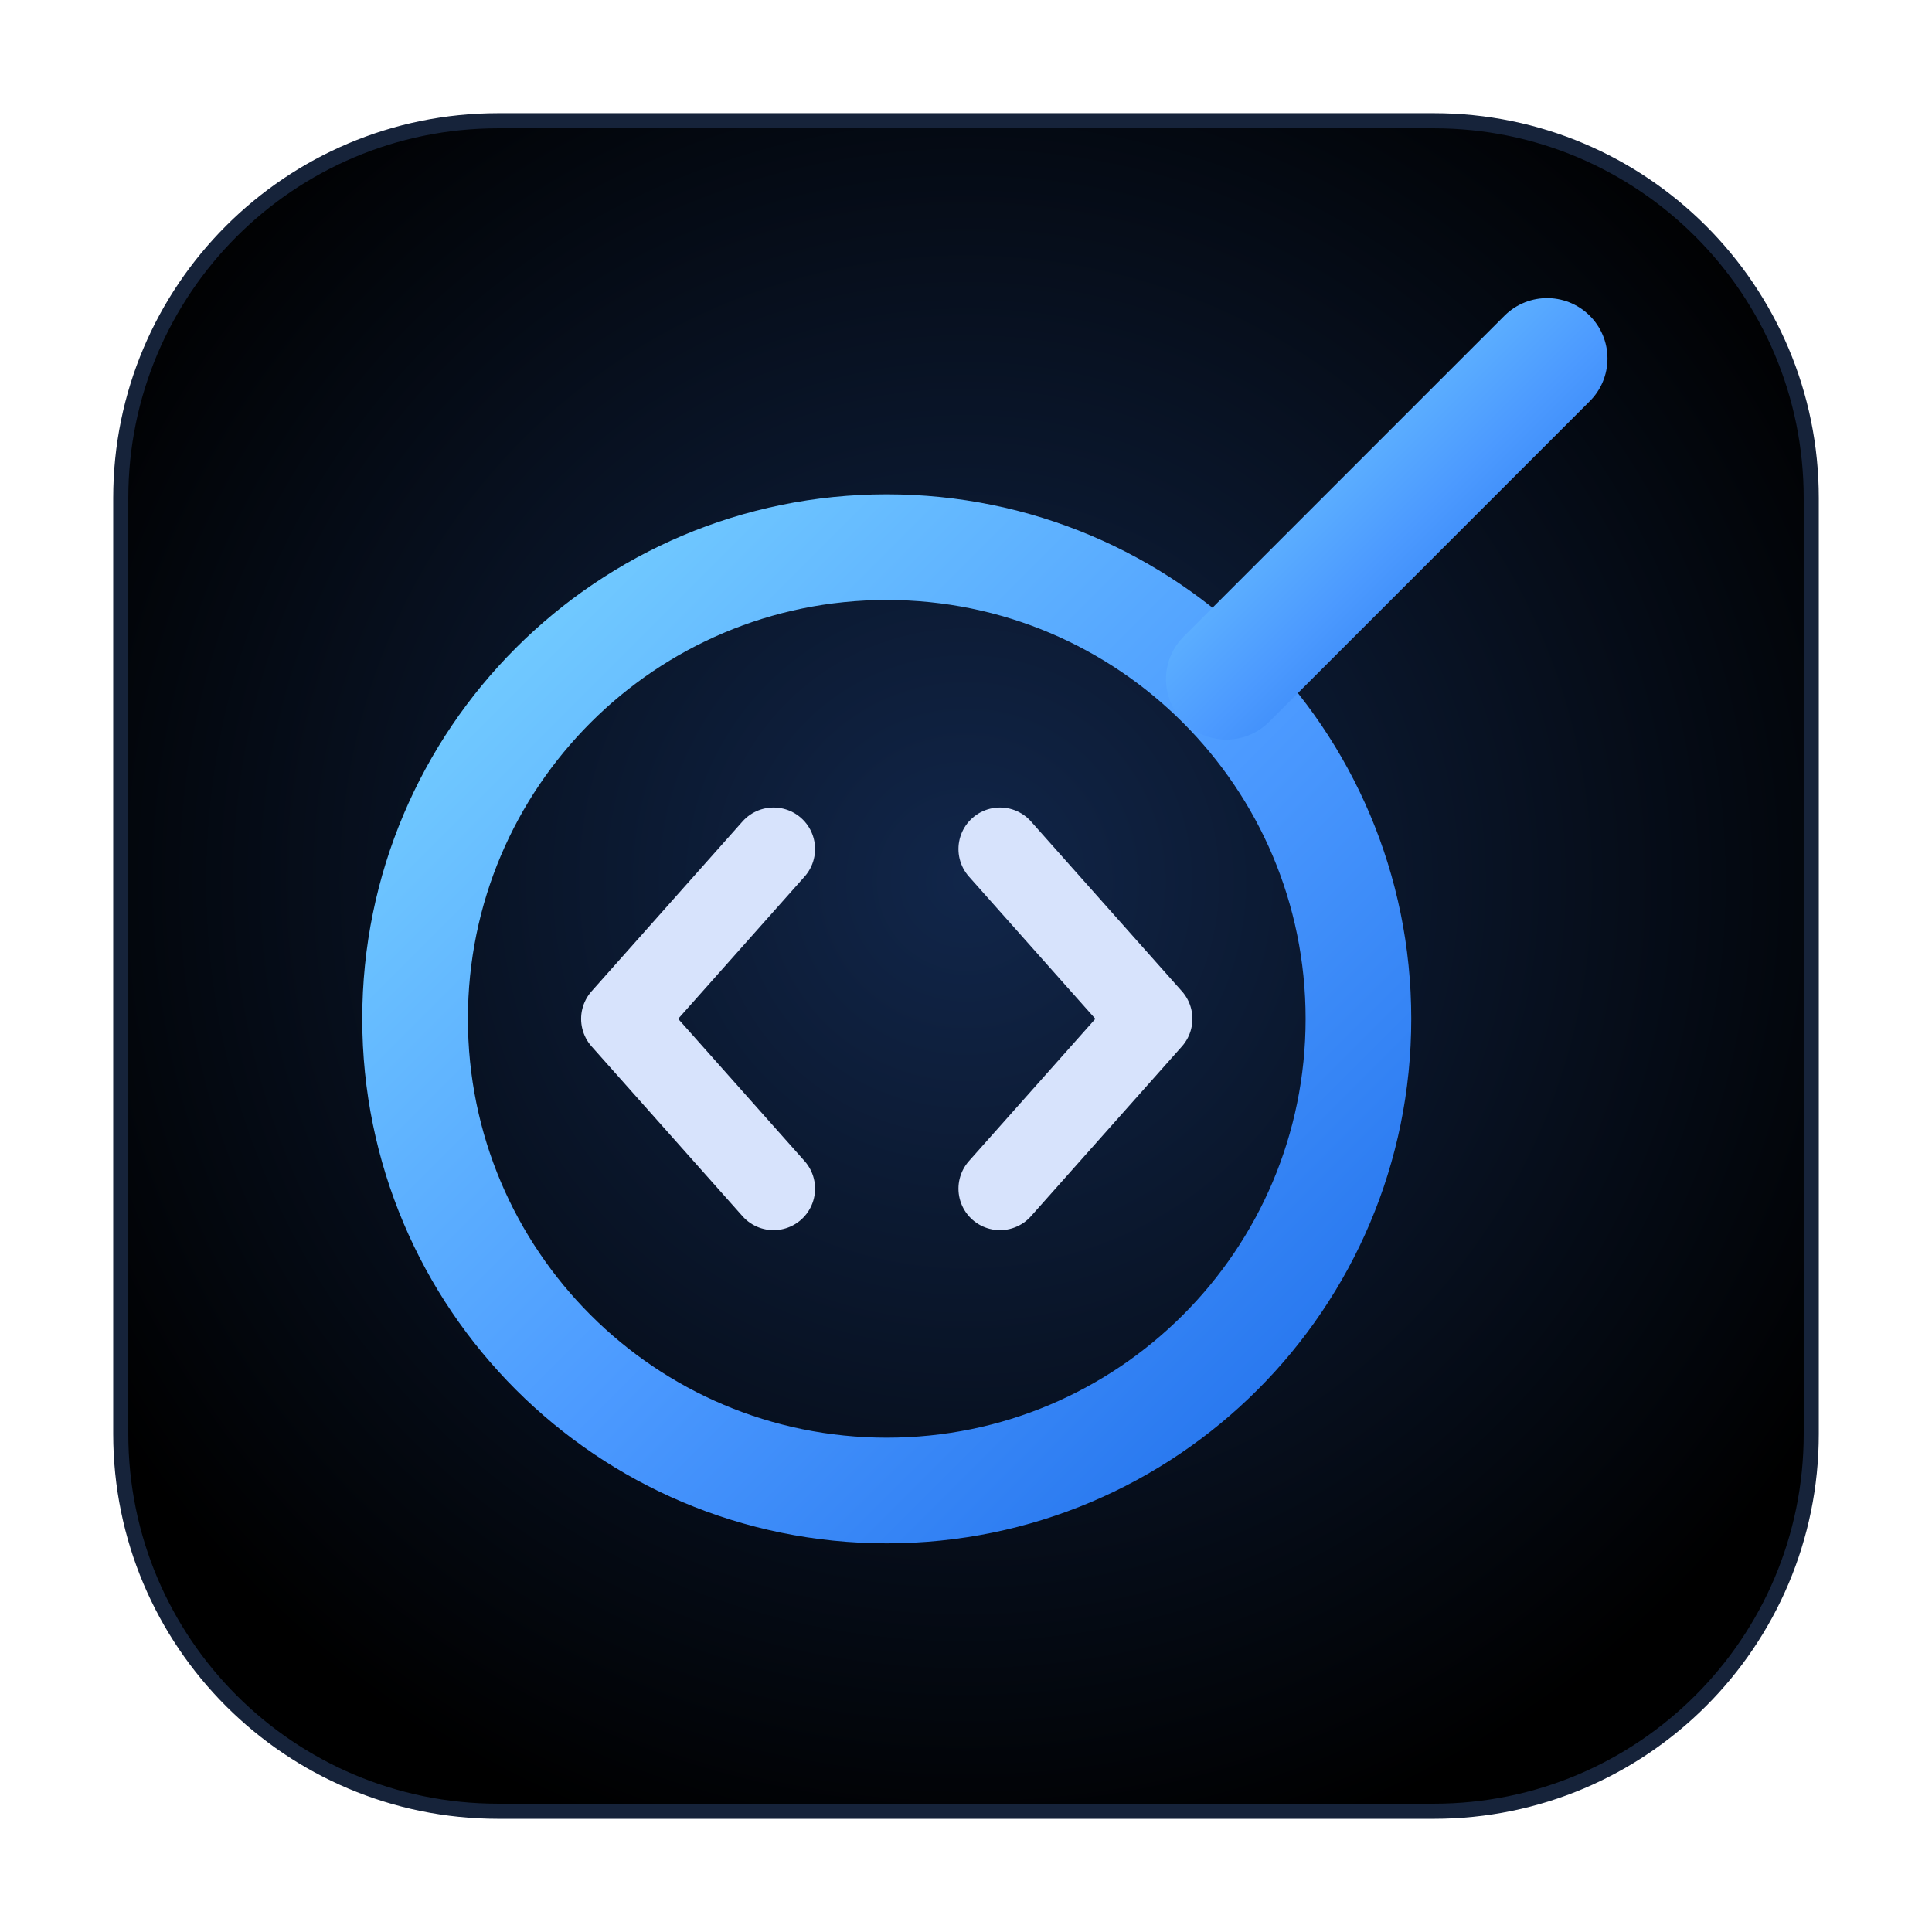
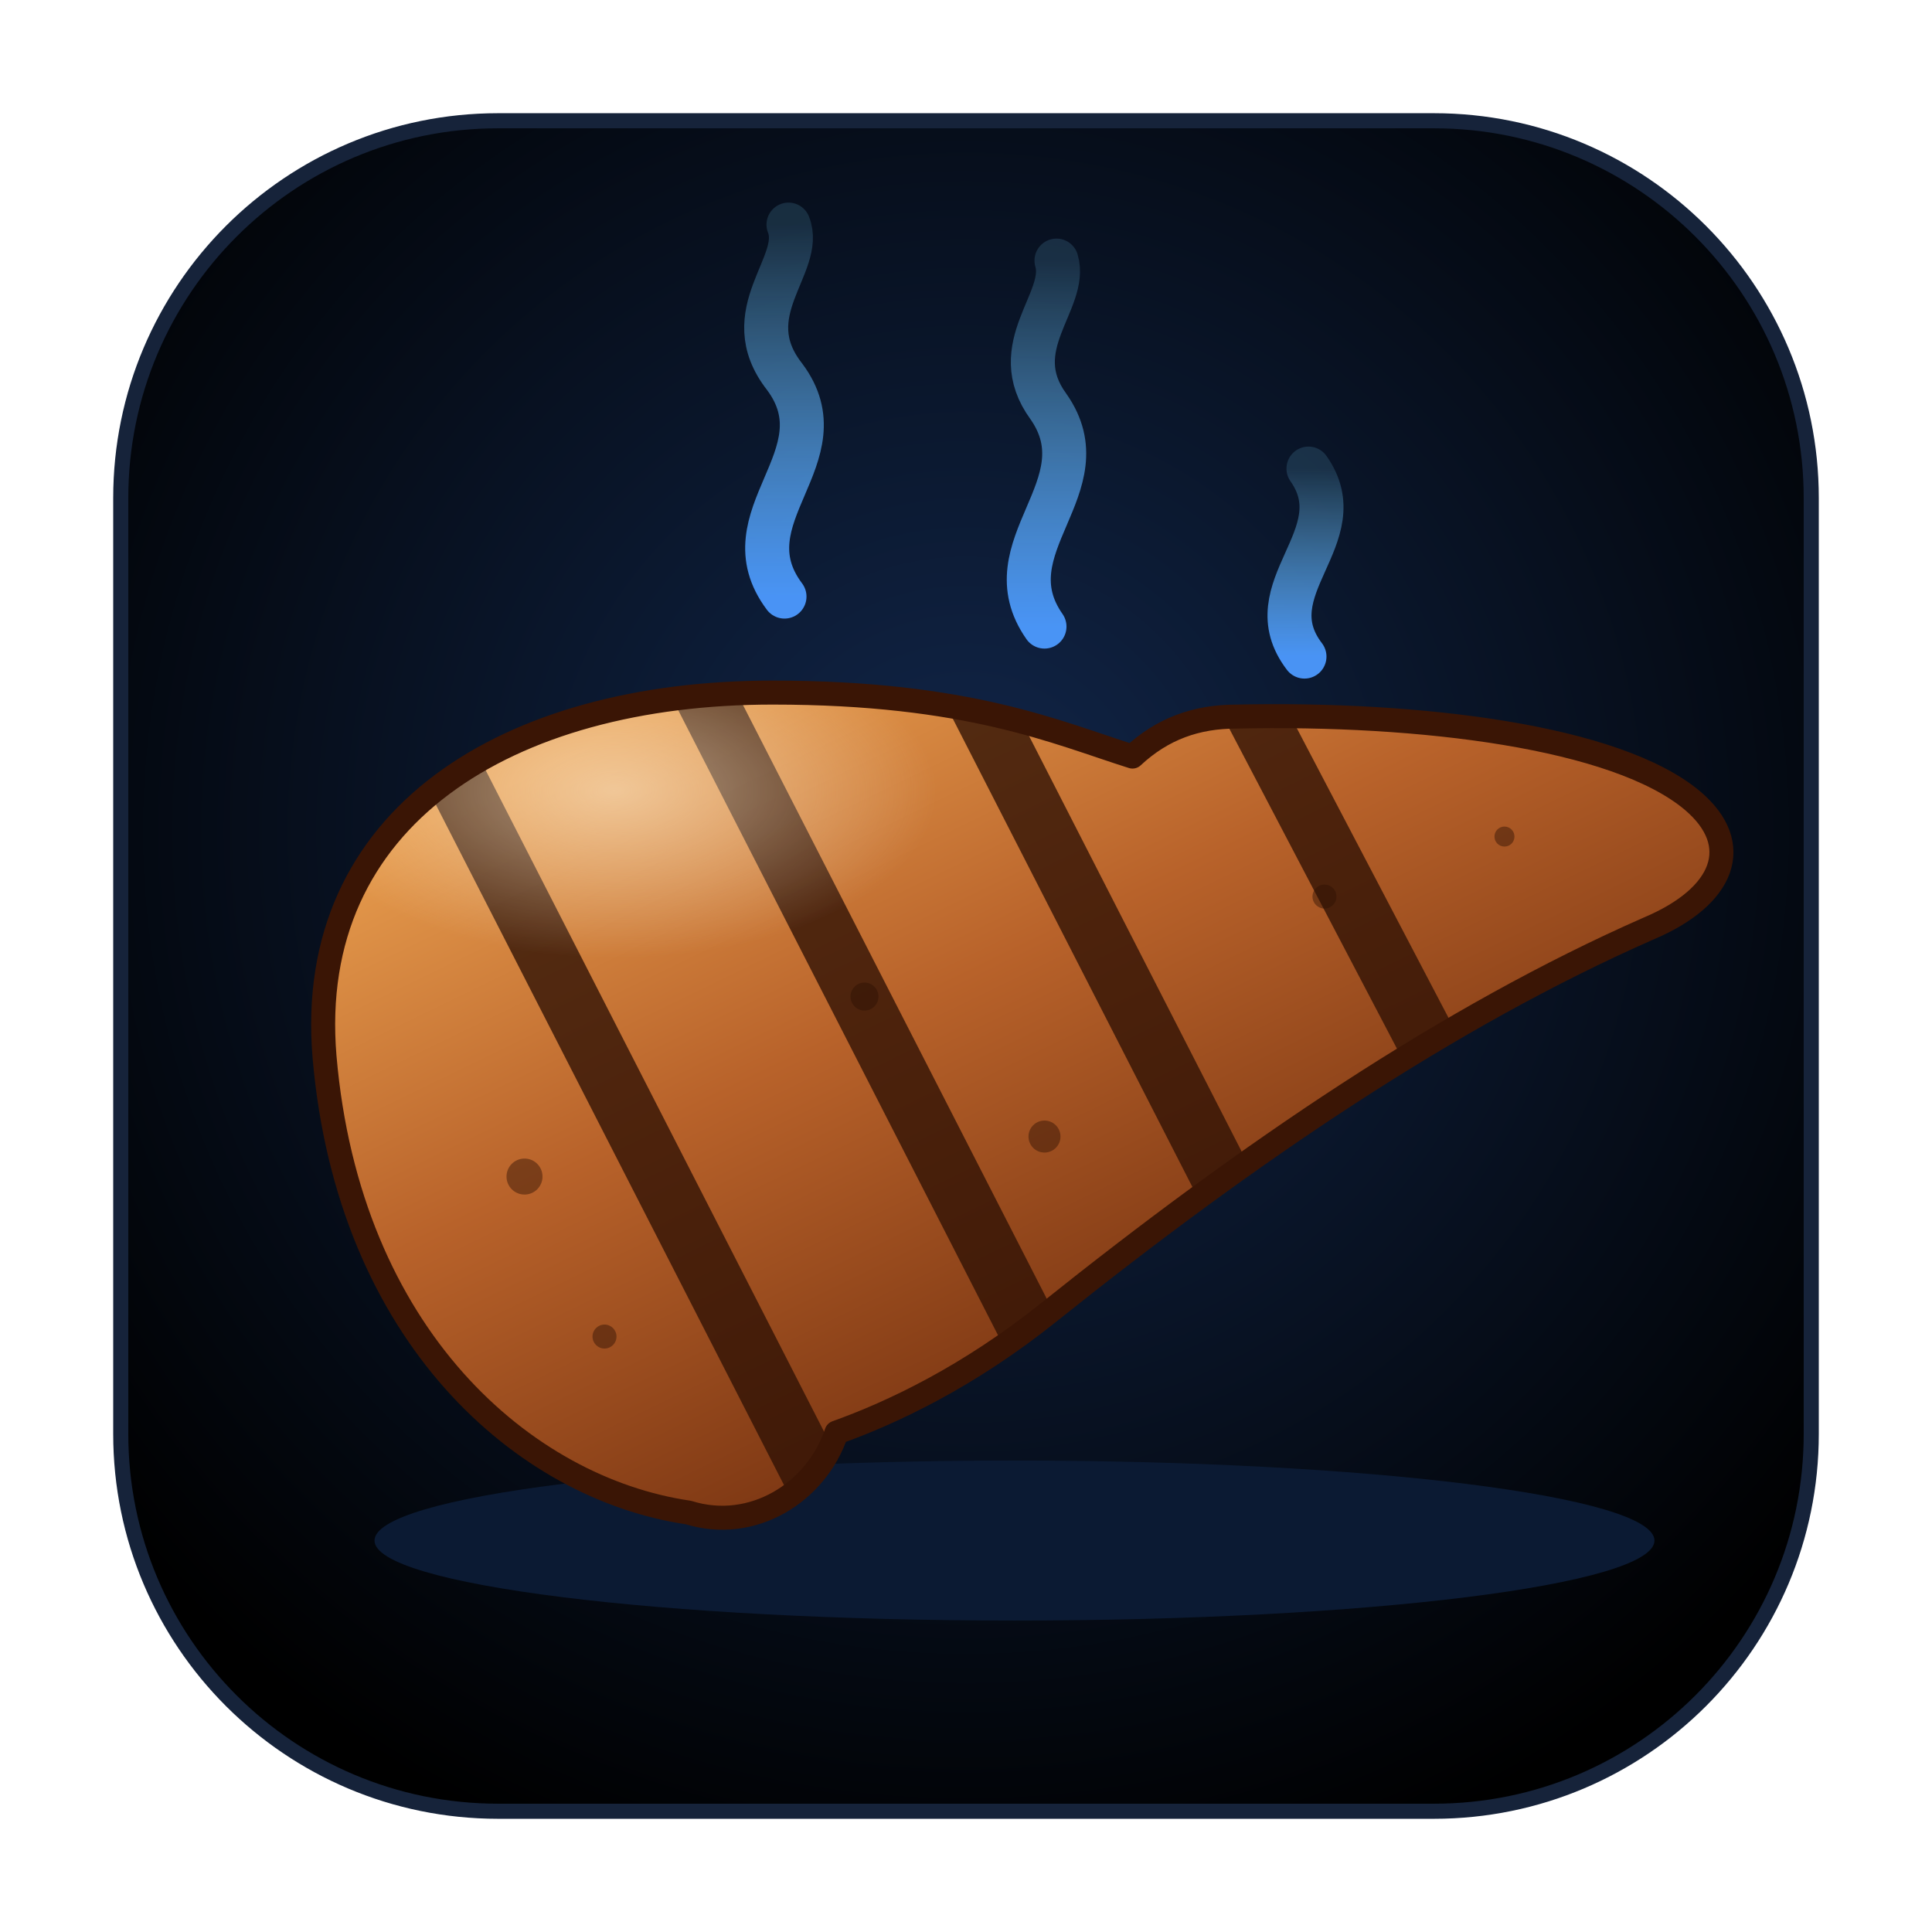
<svg xmlns="http://www.w3.org/2000/svg" width="1024" height="1024" viewBox="0 0 1024 1024">
  <defs>
-     <linearGradient id="ring" x1="0" y1="0" x2="1" y2="1">
-       <stop offset="0" stop-color="#79d4ff" />
-       <stop offset="0.55" stop-color="#4c9aff" />
-       <stop offset="1" stop-color="#1f6feb" />
-     </linearGradient>
-     <radialGradient id="glow" cx="0.5" cy="0.45" r="0.6">
+     <radialGradient id="bg-glow" cx="0.5" cy="0.42" r="0.65">
      <stop offset="0" stop-color="#11264a" />
      <stop offset="1" stop-color="#000000" />
    </radialGradient>
  </defs>
-   <rect x="64" y="64" width="896" height="896" rx="200" fill="url(#glow)" />
+   <rect x="64" y="64" width="896" height="896" rx="200" fill="url(#bg-glow)" />
  <rect x="64" y="64" width="896" height="896" rx="200" fill="none" stroke="#16233a" stroke-width="8" />
-   <circle cx="470" cy="540" r="250" fill="none" stroke="url(#ring)" stroke-width="56" />
-   <path d="M650 360 L820 190" stroke="url(#ring)" stroke-width="64" stroke-linecap="round" />
-   <path d="M410 450 L330 540 L410 630" fill="none" stroke="#d7e3fc" stroke-width="44" stroke-linecap="round" stroke-linejoin="round" />
-   <path d="M530 450 L610 540 L530 630" fill="none" stroke="#d7e3fc" stroke-width="44" stroke-linecap="round" stroke-linejoin="round" />
+   <g transform="translate(-40 30) scale(1.06)">
+     <defs>
+       <linearGradient id="fl-roast" x1="0.15" y1="0.1" x2="0.85" y2="0.95">
+         <stop offset="0" stop-color="#e59a4c" />
+         <stop offset="0.35" stop-color="#b8622a" />
+         <stop offset="0.75" stop-color="#7a3512" />
+         <stop offset="1" stop-color="#4a1d07" />
+       </linearGradient>
+       <radialGradient id="fl-sheen" cx="0.38" cy="0.32" r="0.35">
+         <stop offset="0" stop-color="#fff2d9" stop-opacity="0.55" />
+         <stop offset="1" stop-color="#fff2d9" stop-opacity="0" />
+       </radialGradient>
+       <linearGradient id="fl-steam" x1="0" y1="1" x2="0" y2="0">
+         <stop offset="0" stop-color="#4c9aff" stop-opacity="0.95" />
+         <stop offset="1" stop-color="#79d4ff" stop-opacity="0.15" />
+       </linearGradient>
+       <clipPath id="fl-shape">
+         <path id="fl-liver-path" d="M200 500 C190 380 292 318 424 318 C522 318 566 338 604 350 C619 336 636 330 656 330 C748 328 846 340 884 372 C910 394 900 420 862 436 C762 480 662 548 562 628 C522 660 484 678 456 688 C446 718 414 738 382 728 C300 716 212 640 200 500 Z" />
+       </clipPath>
+     </defs>
+     <ellipse cx="545" cy="742" rx="320" ry="40" fill="#0b1a33" />
+     <g fill="none" stroke="url(#fl-steam)" stroke-width="22" stroke-linecap="round">
+       <path d="M430 270 C400 230 460 200 430 160 C405 128 440 104 432 84" />
+       <path d="M560 285 C532 245 590 215 562 175 C540 145 572 122 566 102" />
+       <path d="M690 300 C664 266 716 240 692 206" />
+     </g>
+     <path d="M200 500 C190 380 292 318 424 318 C522 318 566 338 604 350 C619 336 636 330 656 330 C748 328 846 340 884 372 C910 394 900 420 862 436 C762 480 662 548 562 628 C522 660 484 678 456 688 C446 718 414 738 382 728 C300 716 212 640 200 500 Z" fill="url(#fl-roast)" />
+     <g clip-path="url(#fl-shape)">
+       <g stroke="#2e1104" stroke-opacity="0.78" stroke-width="30" stroke-linecap="round">
+         <line x1="250" y1="330" x2="470" y2="760" />
+         <line x1="380" y1="300" x2="600" y2="730" />
+         <line x1="510" y1="290" x2="730" y2="720" />
+         <line x1="640" y1="280" x2="860" y2="700" />
+       </g>
+       <g fill="#2e1104" fill-opacity="0.45">
+         <circle cx="300" cy="560" r="9" />
+         <circle cx="340" cy="640" r="6" />
+         <circle cx="470" cy="470" r="7" />
+         <circle cx="560" cy="540" r="8" />
+         <circle cx="700" cy="420" r="6" />
+         <circle cx="790" cy="390" r="5" />
+       </g>
+       <ellipse cx="400" cy="410" rx="230" ry="120" fill="url(#fl-sheen)" />
+     </g>
+     <path d="M200 500 C190 380 292 318 424 318 C522 318 566 338 604 350 C619 336 636 330 656 330 C748 328 846 340 884 372 C910 394 900 420 862 436 C762 480 662 548 562 628 C522 660 484 678 456 688 C446 718 414 738 382 728 C300 716 212 640 200 500 Z" fill="none" stroke="#3a1505" stroke-width="12" stroke-linejoin="round" />
+   </g>
</svg>
